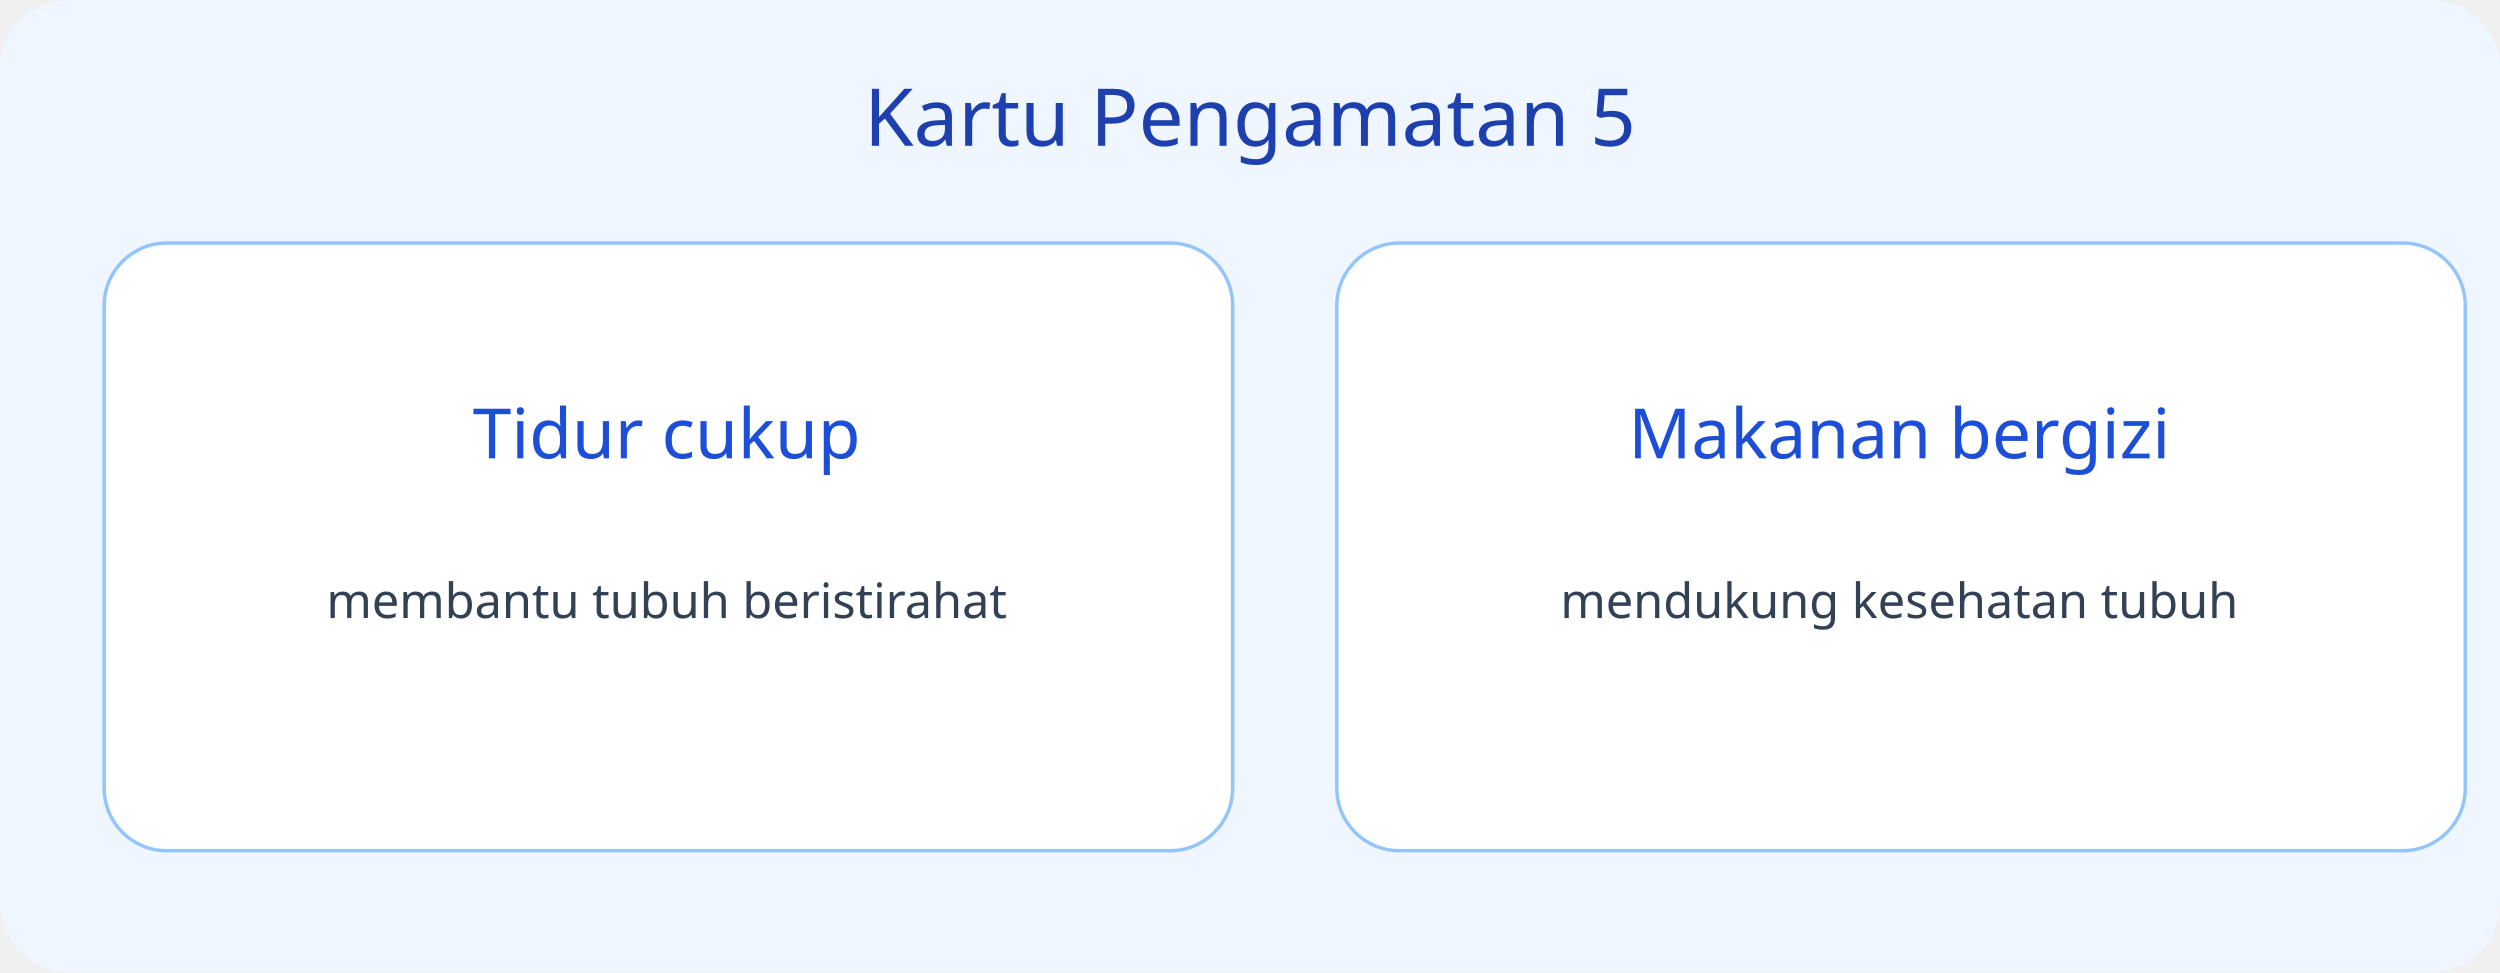
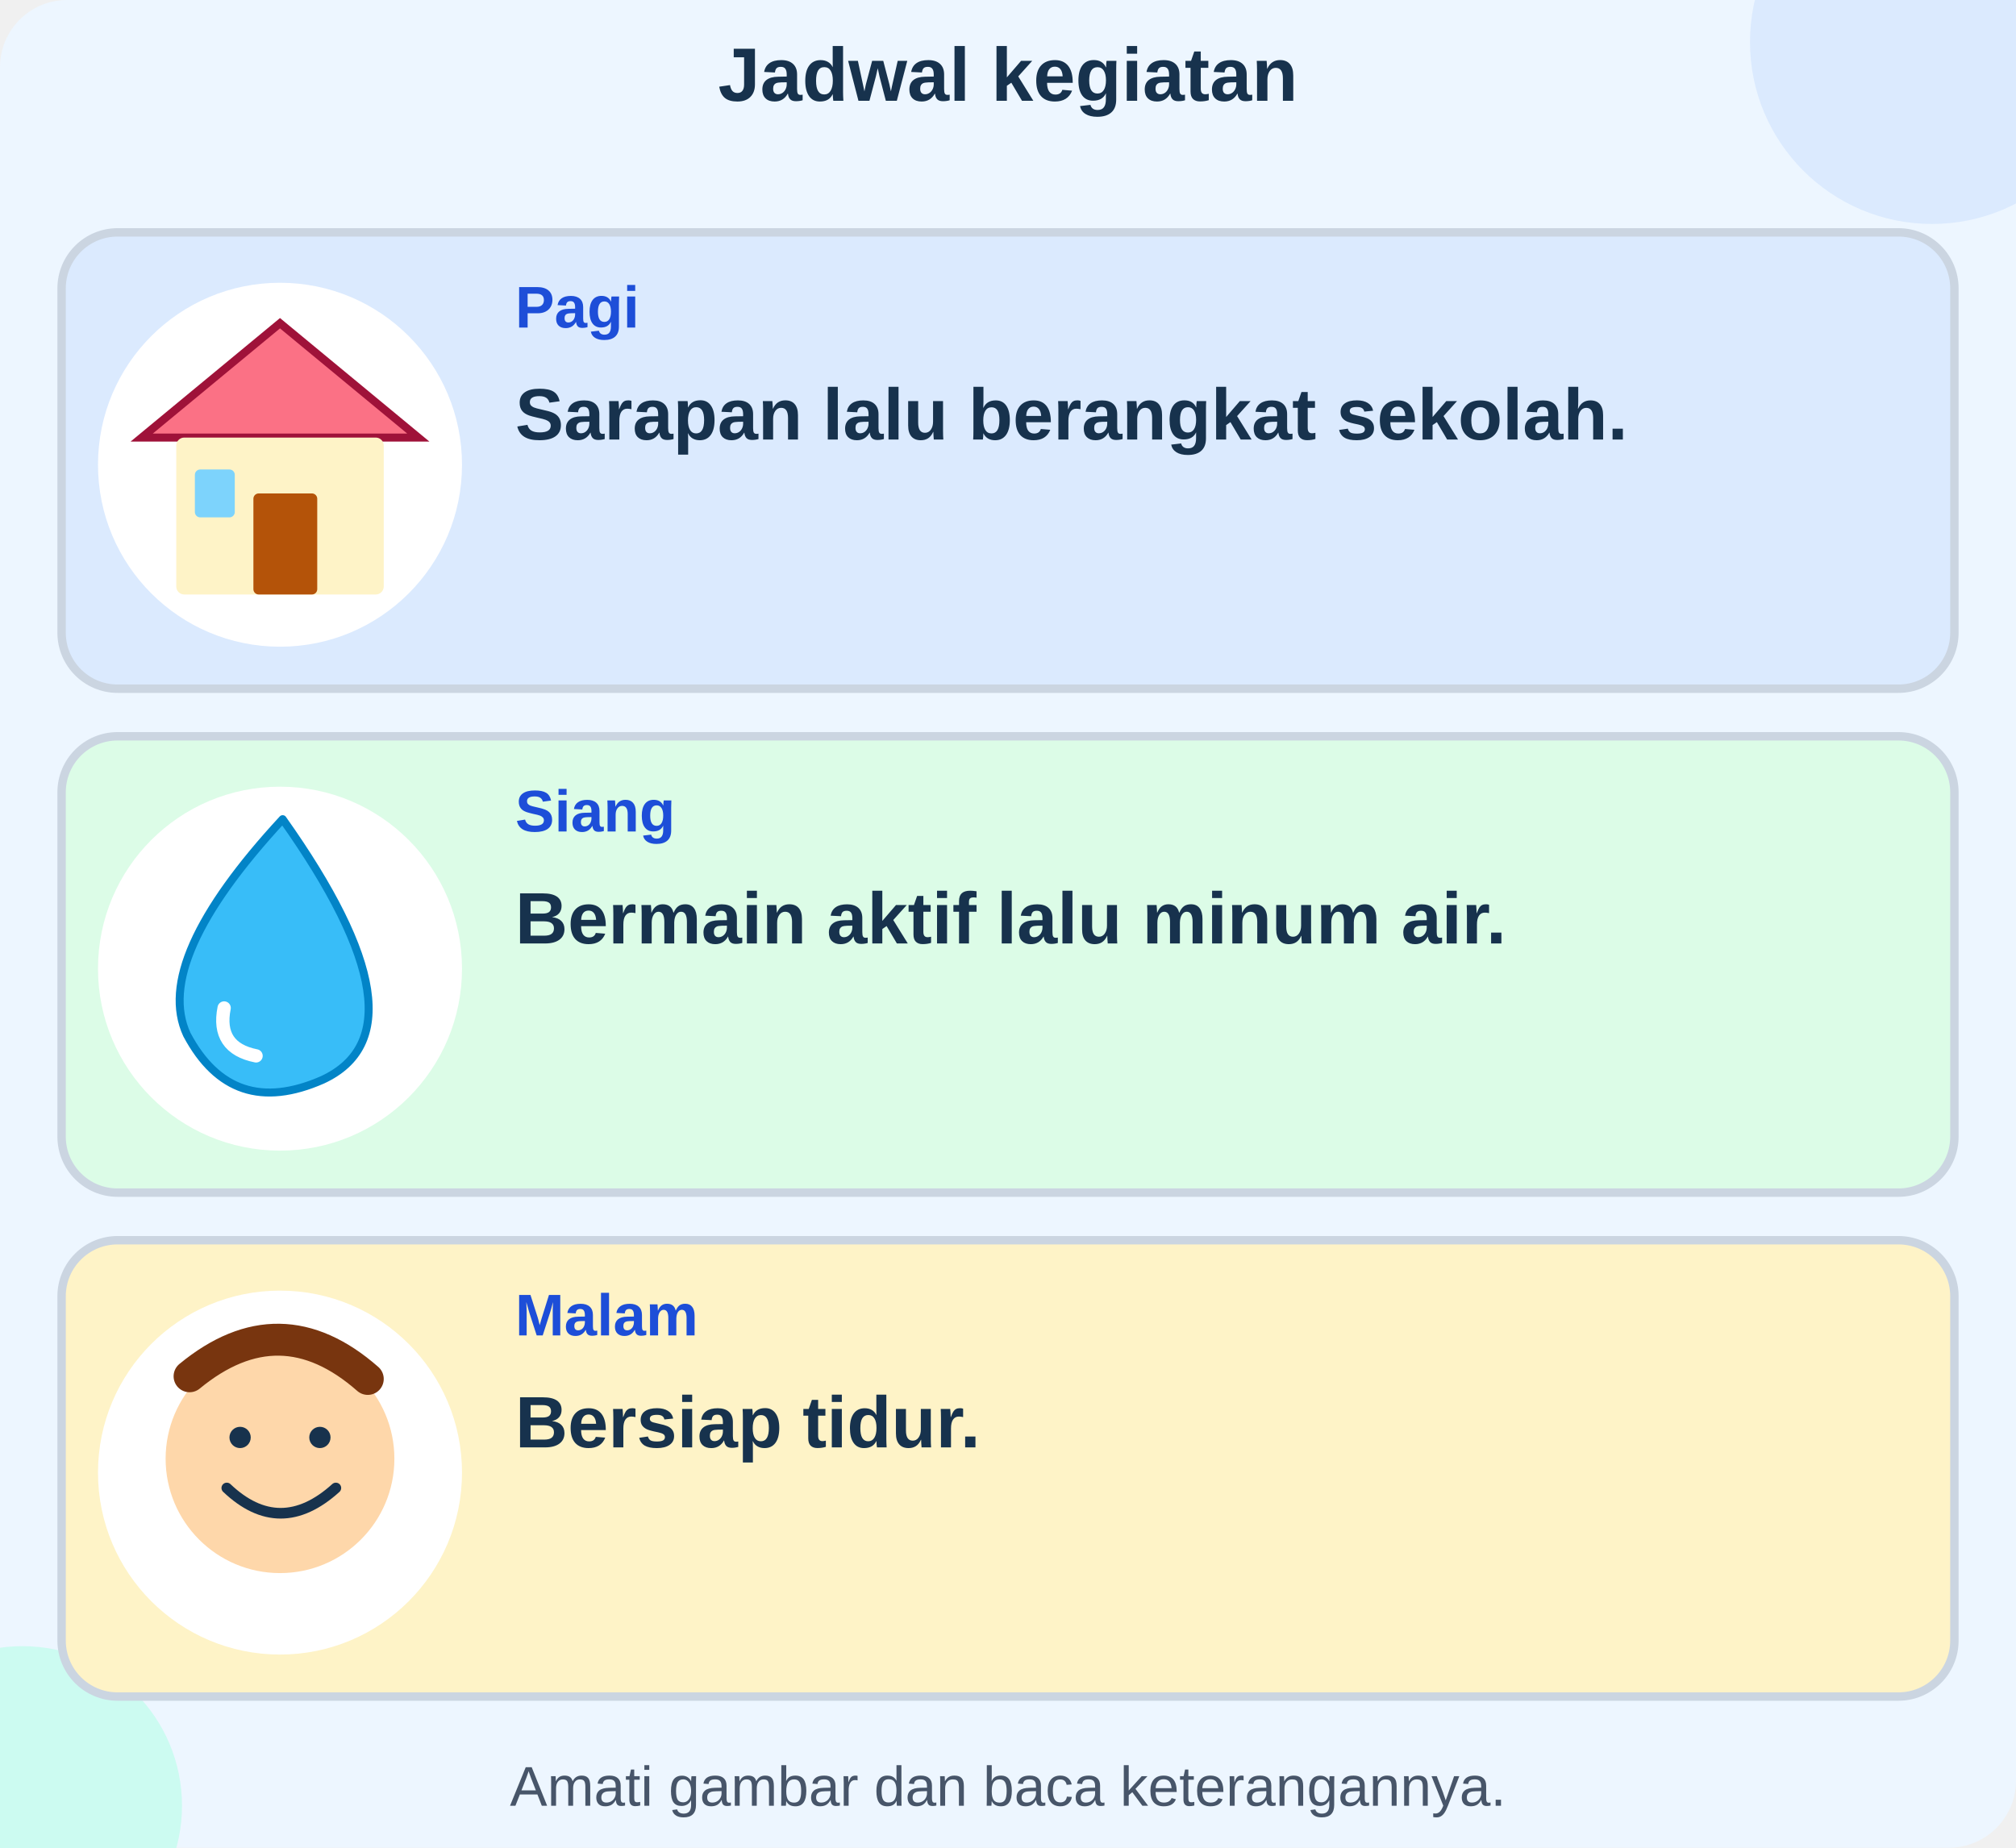
- <svg xmlns="http://www.w3.org/2000/svg" viewBox="0 0 720 280">
-   <rect width="720" height="280" rx="20" fill="#eff6ff" />
-   <text x="360" y="42" font-size="23" text-anchor="middle" font-family="sans-serif" fill="#1e40af">Kartu Pengamatan 5</text>
-   <rect x="30" y="70" width="325" height="175" rx="18" fill="white" stroke="#93c5fd" />
-   <text x="192" y="132" font-size="20" text-anchor="middle" font-family="sans-serif" fill="#1d4ed8">Tidur cukup</text>
-   <text x="192" y="178" font-size="14" text-anchor="middle" font-family="sans-serif" fill="#334155">membantu tubuh beristirahat</text>
-   <rect x="385" y="70" width="325" height="175" rx="18" fill="white" stroke="#93c5fd" />
-   <text x="547" y="132" font-size="20" text-anchor="middle" font-family="sans-serif" fill="#1d4ed8">Makanan bergizi</text>
-   <text x="547" y="178" font-size="14" text-anchor="middle" font-family="sans-serif" fill="#334155">mendukung kesehatan tubuh</text>
+ <svg xmlns="http://www.w3.org/2000/svg" viewBox="0 0 720 660" role="img" aria-labelledby="title desc">
+   <g font-family="Arial, sans-serif">
+     <rect x="0" y="0" width="720" height="660" rx="24" fill="#edf6ff" stroke="none" stroke-width="3" />
+     <circle cx="690" cy="15" r="65" fill="#dbeafe" />
+     <circle cx="8" cy="645" r="57" fill="#ccfbf1" />
+     <text x="360" y="36" font-size="27" fill="#17324d" text-anchor="middle" font-weight="750">Jadwal kegiatan</text>
+     <rect x="22" y="83" width="676" height="163" rx="20" fill="#dbeafe" stroke="#cbd5e1" stroke-width="3" />
+     <circle cx="100" cy="166" r="65" fill="white" />
+     <g transform="translate(43 105) scale(.95)">
+       <polygon points="8,54 60,11 112,54" fill="#fb7185" stroke="#9f1239" stroke-width="3" />
+       <rect x="21" y="54" width="78" height="59" rx="3" fill="#fef3c7" stroke="none" stroke-width="3" />
+       <rect x="50" y="75" width="24" height="38" rx="2" fill="#b45309" stroke="none" stroke-width="3" />
+       <rect x="28" y="66" width="15" height="18" rx="2" fill="#7dd3fc" stroke="none" stroke-width="3" />
+     </g>
+     <text x="184" y="117" font-size="21" fill="#1d4ed8" text-anchor="start" font-weight="750">Pagi</text>
+     <text x="184" y="157" font-size="26" fill="#17324d" text-anchor="start" font-weight="600">Sarapan lalu berangkat sekolah.</text>
+     <rect x="22" y="263" width="676" height="163" rx="20" fill="#dcfce7" stroke="#cbd5e1" stroke-width="3" />
+     <circle cx="100" cy="346" r="65" fill="white" />
+     <g transform="translate(43 285) scale(.95)">
+       <path d="M61 8 Q12 61 25 89 Q42 121 76 106 Q117 87 61 8 Z" fill="#38bdf8" stroke="#0284c7" stroke-width="3" stroke-linecap="round" stroke-linejoin="round" />
+       <path d="M39 79 Q36 94 51 97" fill="none" stroke="white" stroke-width="5" stroke-linecap="round" stroke-linejoin="round" />
+     </g>
+     <text x="184" y="297" font-size="21" fill="#1d4ed8" text-anchor="start" font-weight="750">Siang</text>
+     <text x="184" y="337" font-size="26" fill="#17324d" text-anchor="start" font-weight="600">Bermain aktif lalu minum air.</text>
+     <rect x="22" y="443" width="676" height="163" rx="20" fill="#fef3c7" stroke="#cbd5e1" stroke-width="3" />
+     <circle cx="100" cy="526" r="65" fill="white" />
+     <g transform="translate(43 465) scale(.95)">
+       <circle cx="60" cy="59" r="43" fill="#fed7aa" />
+       <circle cx="45" cy="51" r="4" fill="#17324d" />
+       <circle cx="75" cy="51" r="4" fill="#17324d" />
+       <path d="M40 70 Q60 89 81 70" fill="none" stroke="#17324d" stroke-width="4" stroke-linecap="round" stroke-linejoin="round" />
+       <path d="M26 28 Q60 0 93 29" fill="none" stroke="#78350f" stroke-width="12" stroke-linecap="round" stroke-linejoin="round" />
+     </g>
+     <text x="184" y="477" font-size="21" fill="#1d4ed8" text-anchor="start" font-weight="750">Malam</text>
+     <text x="184" y="517" font-size="26" fill="#17324d" text-anchor="start" font-weight="600">Bersiap tidur.</text>
+     <text x="360" y="645" font-size="20" fill="#475569" text-anchor="middle" font-weight="500">Amati gambar dan baca keterangannya.</text>
+   </g>
</svg>
